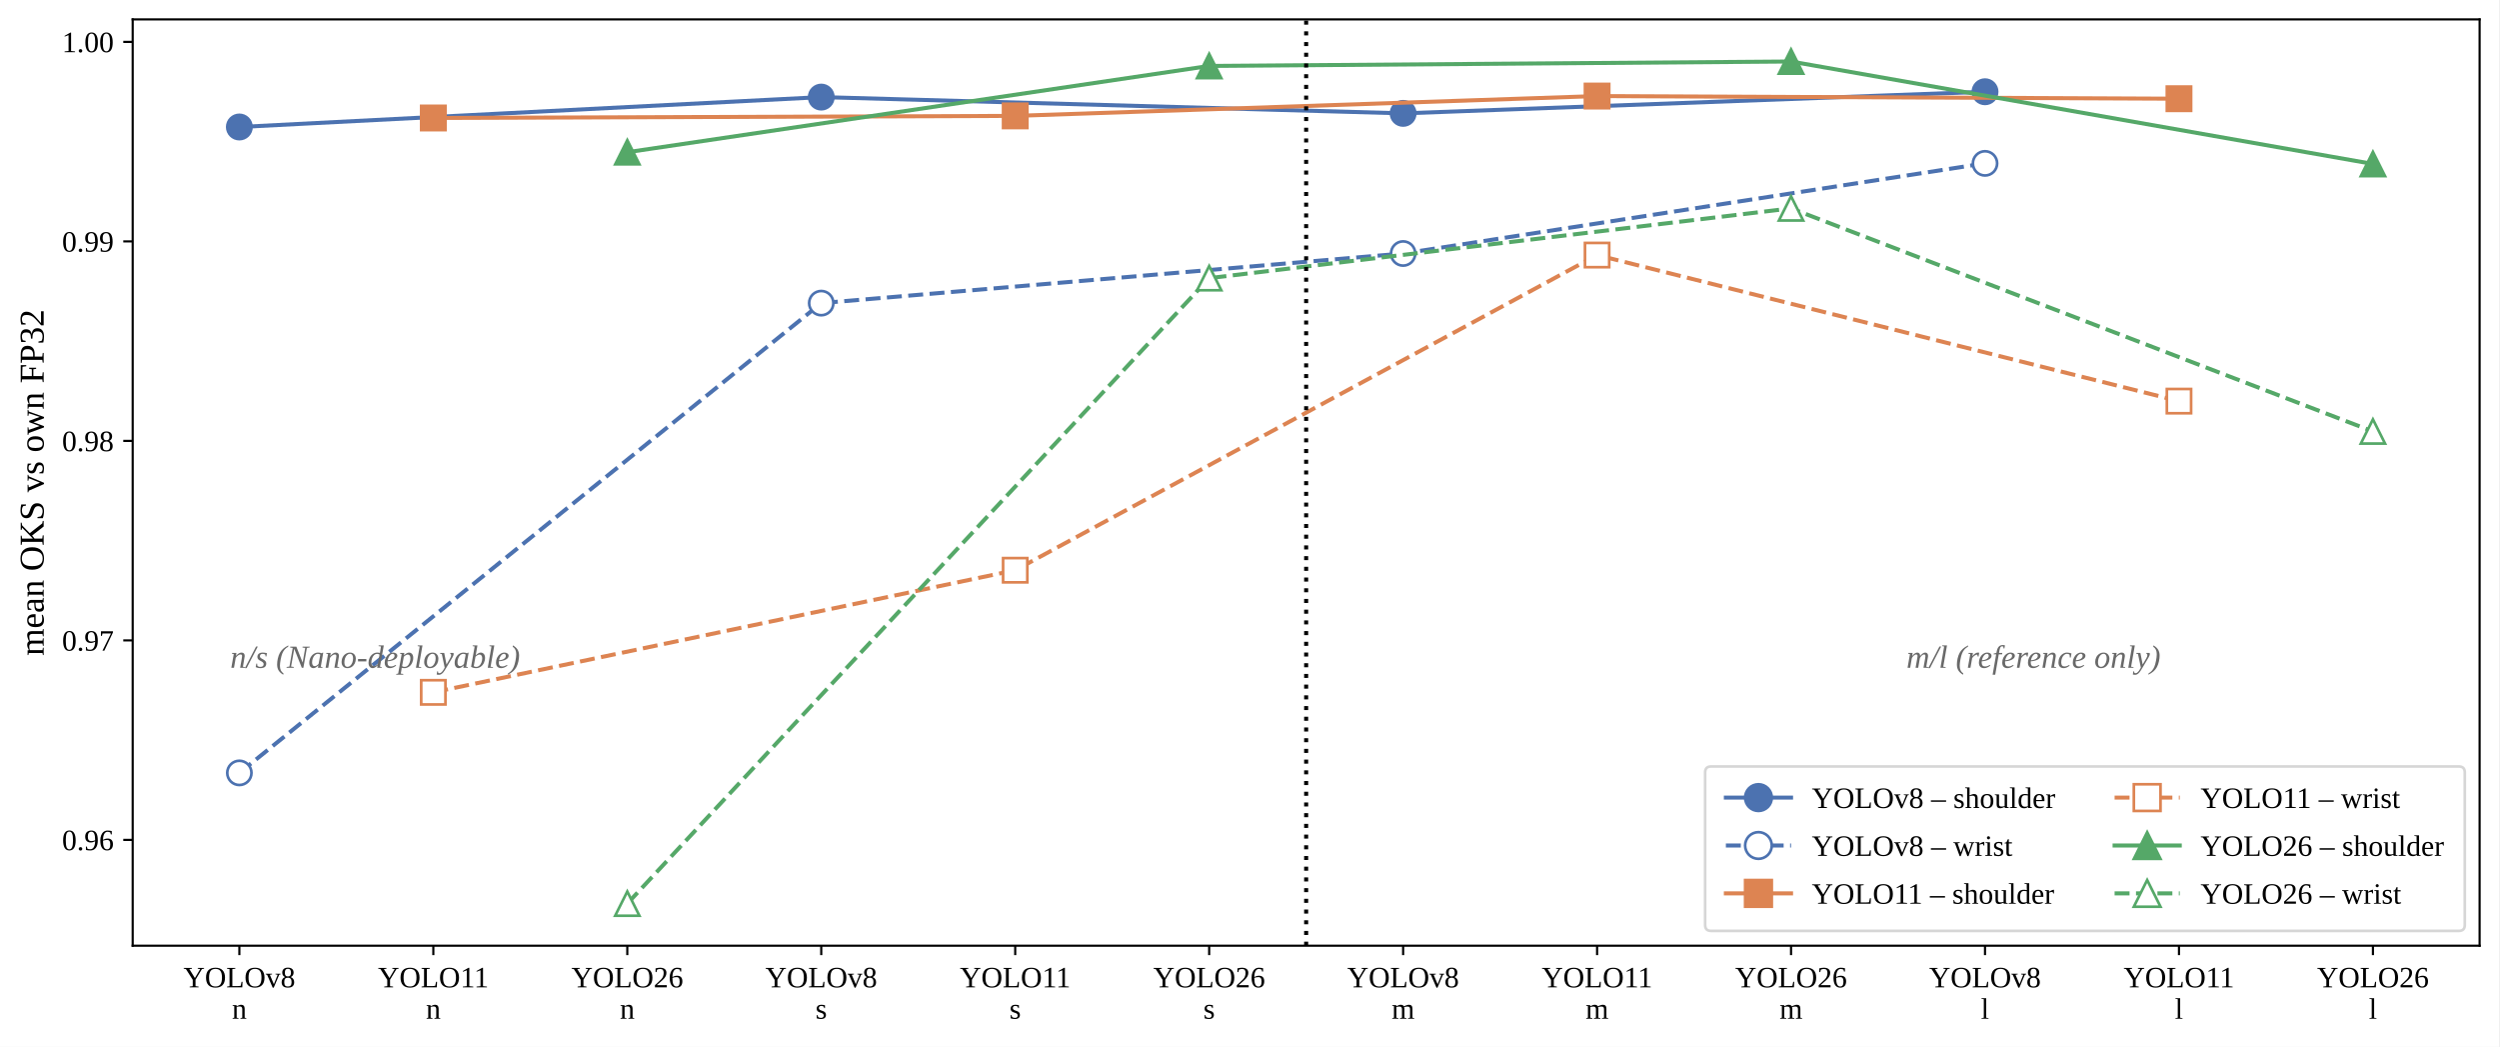
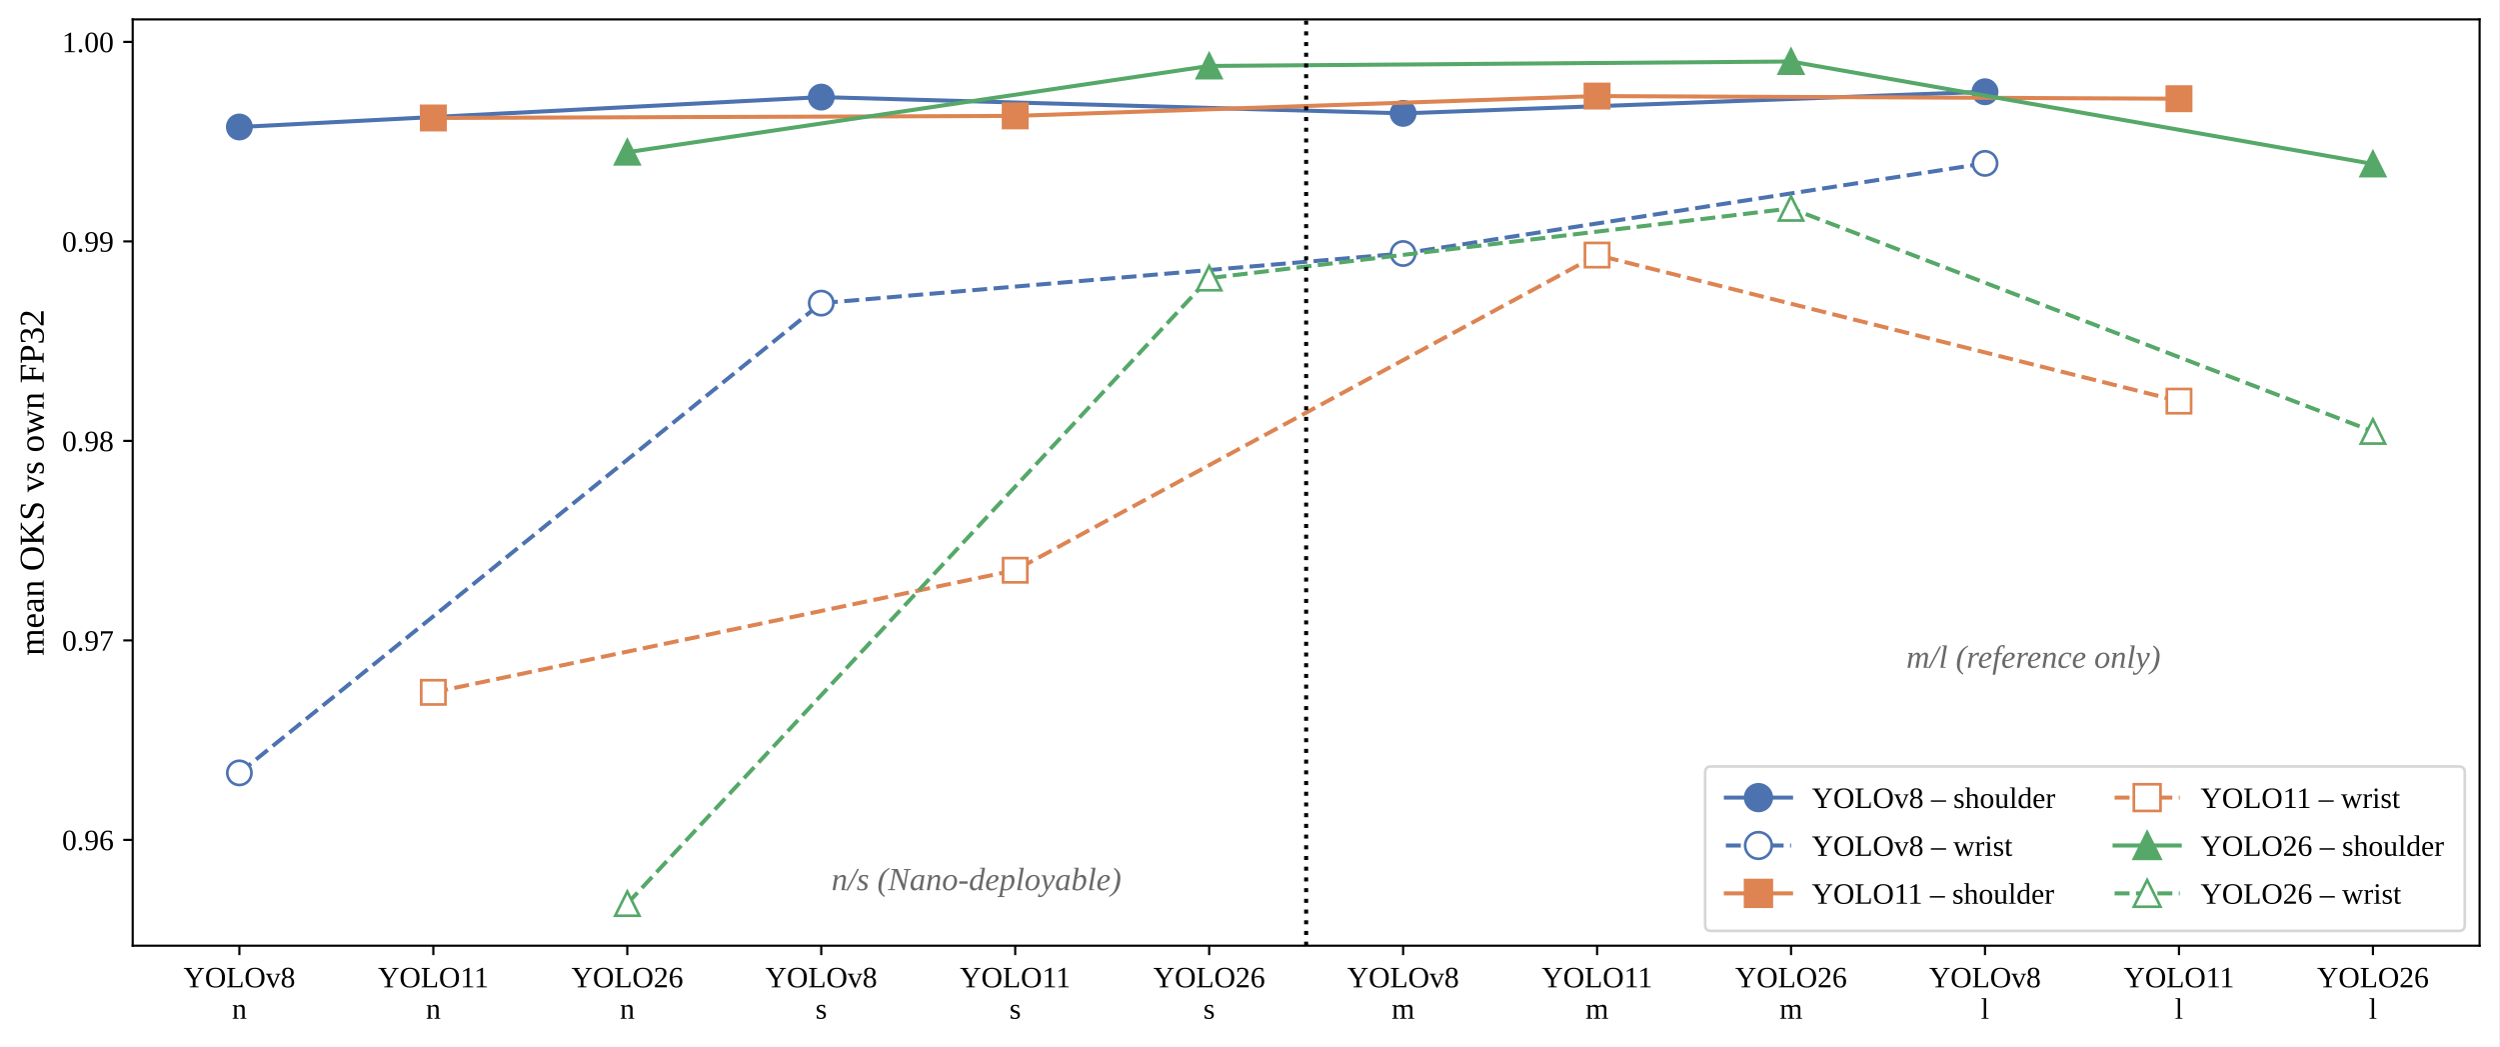
<svg xmlns="http://www.w3.org/2000/svg" xmlns:xlink="http://www.w3.org/1999/xlink" width="927.89pt" height="388.518pt" viewBox="0 0 927.89 388.518" version="1.1">
  <defs>
    <style type="text/css">*{stroke-linejoin: round; stroke-linecap: butt}</style>
  </defs>
  <g id="figure_1">
    <g id="patch_1">
      <path d="M 0 388.518  L 927.89 388.518  L 927.89 0  L 0 0  z " style="fill: #ffffff" />
    </g>
    <g id="axes_1">
      <g id="patch_2">
        <path d="M 49.269 351.007  L 920.69 351.007  L 920.69 7.2  L 49.269 7.2  z " style="fill: #ffffff" />
      </g>
      <g id="matplotlib.axis_1">
        <g id="xtick_1">
          <g id="line2d_1">
            <defs>
-               <path id="md0b8517b15" d="M 0 0  L 0 3.5  " style="stroke: #000000; stroke-width: 0.8" />
+               <path id="m02376e656f" d="M 0 0  L 0 3.5  " style="stroke: #000000; stroke-width: 0.8" />
            </defs>
            <g>
-               <use xlink:href="#md0b8517b15" x="88.879" y="351.007" style="stroke: #000000; stroke-width: 0.8" />
+               <use xlink:href="#m02376e656f" x="88.879" y="351.007" style="stroke: #000000; stroke-width: 0.8" />
            </g>
          </g>
          <g id="text_1">
            <text style="font-size: 11px; font-family: 'Times New Roman'" transform="translate(68.10398 366.4586)">YOLOv8</text>
            <text style="font-size: 11px; font-family: 'Times New Roman'" transform="translate(86.12937 378.1085)">n</text>
          </g>
        </g>
        <g id="xtick_2">
          <g id="line2d_2">
            <g>
-               <use xlink:href="#md0b8517b15" x="160.898" y="351.007" style="stroke: #000000; stroke-width: 0.8" />
+               <use xlink:href="#m02376e656f" x="160.898" y="351.007" style="stroke: #000000; stroke-width: 0.8" />
            </g>
          </g>
          <g id="text_2">
            <text style="font-size: 11px; font-family: 'Times New Roman'" transform="translate(140.3259 366.4586)">YOLO11</text>
            <text style="font-size: 11px; font-family: 'Times New Roman'" transform="translate(158.1476 378.1085)">n</text>
          </g>
        </g>
        <g id="xtick_3">
          <g id="line2d_3">
            <g>
-               <use xlink:href="#md0b8517b15" x="232.916" y="351.007" style="stroke: #000000; stroke-width: 0.8" />
+               <use xlink:href="#m02376e656f" x="232.916" y="351.007" style="stroke: #000000; stroke-width: 0.8" />
            </g>
          </g>
          <g id="text_3">
            <text style="font-size: 11px; font-family: 'Times New Roman'" transform="translate(212.1404 366.4586)">YOLO26</text>
            <text style="font-size: 11px; font-family: 'Times New Roman'" transform="translate(230.1658 378.1085)">n</text>
          </g>
        </g>
        <g id="xtick_4">
          <g id="line2d_4">
            <g>
-               <use xlink:href="#md0b8517b15" x="304.934" y="351.007" style="stroke: #000000; stroke-width: 0.8" />
+               <use xlink:href="#m02376e656f" x="304.934" y="351.007" style="stroke: #000000; stroke-width: 0.8" />
            </g>
          </g>
          <g id="text_4">
            <text style="font-size: 11px; font-family: 'Times New Roman'" transform="translate(284.1587 366.4586)">YOLOv8</text>
            <text style="font-size: 11px; font-family: 'Times New Roman'" transform="translate(302.7934 378.1085)">s</text>
          </g>
        </g>
        <g id="xtick_5">
          <g id="line2d_5">
            <g>
-               <use xlink:href="#md0b8517b15" x="376.952" y="351.007" style="stroke: #000000; stroke-width: 0.8" />
+               <use xlink:href="#m02376e656f" x="376.952" y="351.007" style="stroke: #000000; stroke-width: 0.8" />
            </g>
          </g>
          <g id="text_5">
            <text style="font-size: 11px; font-family: 'Times New Roman'" transform="translate(356.3806 366.4586)">YOLO11</text>
            <text style="font-size: 11px; font-family: 'Times New Roman'" transform="translate(374.8116 378.1085)">s</text>
          </g>
        </g>
        <g id="xtick_6">
          <g id="line2d_6">
            <g>
-               <use xlink:href="#md0b8517b15" x="448.971" y="351.007" style="stroke: #000000; stroke-width: 0.8" />
+               <use xlink:href="#m02376e656f" x="448.971" y="351.007" style="stroke: #000000; stroke-width: 0.8" />
            </g>
          </g>
          <g id="text_6">
            <text style="font-size: 11px; font-family: 'Times New Roman'" transform="translate(428.1952 366.4586)">YOLO26</text>
            <text style="font-size: 11px; font-family: 'Times New Roman'" transform="translate(446.8298 378.1085)">s</text>
          </g>
        </g>
        <g id="xtick_7">
          <g id="line2d_7">
            <g>
-               <use xlink:href="#md0b8517b15" x="520.989" y="351.007" style="stroke: #000000; stroke-width: 0.8" />
+               <use xlink:href="#m02376e656f" x="520.989" y="351.007" style="stroke: #000000; stroke-width: 0.8" />
            </g>
          </g>
          <g id="text_7">
            <text style="font-size: 11px; font-family: 'Times New Roman'" transform="translate(500.2134 366.4586)">YOLOv8</text>
            <text style="font-size: 11px; font-family: 'Times New Roman'" transform="translate(516.7108 378.1085)">m</text>
          </g>
        </g>
        <g id="xtick_8">
          <g id="line2d_8">
            <g>
-               <use xlink:href="#md0b8517b15" x="593.007" y="351.007" style="stroke: #000000; stroke-width: 0.8" />
+               <use xlink:href="#m02376e656f" x="593.007" y="351.007" style="stroke: #000000; stroke-width: 0.8" />
            </g>
          </g>
          <g id="text_8">
            <text style="font-size: 11px; font-family: 'Times New Roman'" transform="translate(572.4353 366.4586)">YOLO11</text>
            <text style="font-size: 11px; font-family: 'Times New Roman'" transform="translate(588.7291 378.1085)">m</text>
          </g>
        </g>
        <g id="xtick_9">
          <g id="line2d_9">
            <g>
-               <use xlink:href="#md0b8517b15" x="665.025" y="351.007" style="stroke: #000000; stroke-width: 0.8" />
+               <use xlink:href="#m02376e656f" x="665.025" y="351.007" style="stroke: #000000; stroke-width: 0.8" />
            </g>
          </g>
          <g id="text_9">
            <text style="font-size: 11px; font-family: 'Times New Roman'" transform="translate(644.2499 366.4586)">YOLO26</text>
            <text style="font-size: 11px; font-family: 'Times New Roman'" transform="translate(660.7473 378.1085)">m</text>
          </g>
        </g>
        <g id="xtick_10">
          <g id="line2d_10">
            <g>
-               <use xlink:href="#md0b8517b15" x="737.043" y="351.007" style="stroke: #000000; stroke-width: 0.8" />
+               <use xlink:href="#m02376e656f" x="737.043" y="351.007" style="stroke: #000000; stroke-width: 0.8" />
            </g>
          </g>
          <g id="text_10">
            <text style="font-size: 11px; font-family: 'Times New Roman'" transform="translate(716.2681 366.4586)">YOLOv8</text>
            <text style="font-size: 11px; font-family: 'Times New Roman'" transform="translate(735.5155 378.1196)">l</text>
          </g>
        </g>
        <g id="xtick_11">
          <g id="line2d_11">
            <g>
-               <use xlink:href="#md0b8517b15" x="809.062" y="351.007" style="stroke: #000000; stroke-width: 0.8" />
+               <use xlink:href="#m02376e656f" x="809.062" y="351.007" style="stroke: #000000; stroke-width: 0.8" />
            </g>
          </g>
          <g id="text_11">
            <text style="font-size: 11px; font-family: 'Times New Roman'" transform="translate(788.49 366.4586)">YOLO11</text>
            <text style="font-size: 11px; font-family: 'Times New Roman'" transform="translate(807.5338 378.1196)">l</text>
          </g>
        </g>
        <g id="xtick_12">
          <g id="line2d_12">
            <g>
-               <use xlink:href="#md0b8517b15" x="881.08" y="351.007" style="stroke: #000000; stroke-width: 0.8" />
+               <use xlink:href="#m02376e656f" x="881.08" y="351.007" style="stroke: #000000; stroke-width: 0.8" />
            </g>
          </g>
          <g id="text_12">
            <text style="font-size: 11px; font-family: 'Times New Roman'" transform="translate(860.3046 366.4586)">YOLO26</text>
            <text style="font-size: 11px; font-family: 'Times New Roman'" transform="translate(879.552 378.1196)">l</text>
          </g>
        </g>
      </g>
      <g id="matplotlib.axis_2">
        <g id="ytick_1">
          <g id="line2d_13">
            <defs>
-               <path id="m5865eac0bd" d="M 0 0  L -3.5 0  " style="stroke: #000000; stroke-width: 0.8" />
+               <path id="mb75ea9c002" d="M 0 0  L -3.5 0  " style="stroke: #000000; stroke-width: 0.8" />
            </defs>
            <g>
-               <use xlink:href="#m5865eac0bd" x="49.269" y="311.734" style="stroke: #000000; stroke-width: 0.8" />
+               <use xlink:href="#mb75ea9c002" x="49.269" y="311.734" style="stroke: #000000; stroke-width: 0.8" />
            </g>
          </g>
          <g id="text_13">
            <text style="font-size: 11px; font-family: 'Times New Roman'; text-anchor: end" x="42.269" y="315.548" transform="rotate(-0 42.26934 315.5475)">0.96</text>
          </g>
        </g>
        <g id="ytick_2">
          <g id="line2d_14">
            <g>
-               <use xlink:href="#m5865eac0bd" x="49.269" y="237.688" style="stroke: #000000; stroke-width: 0.8" />
+               <use xlink:href="#mb75ea9c002" x="49.269" y="237.688" style="stroke: #000000; stroke-width: 0.8" />
            </g>
          </g>
          <g id="text_14">
            <text style="font-size: 11px; font-family: 'Times New Roman'; text-anchor: end" x="42.269" y="241.502" transform="rotate(-0 42.26934 241.5016)">0.97</text>
          </g>
        </g>
        <g id="ytick_3">
          <g id="line2d_15">
            <g>
-               <use xlink:href="#m5865eac0bd" x="49.269" y="163.642" style="stroke: #000000; stroke-width: 0.8" />
+               <use xlink:href="#mb75ea9c002" x="49.269" y="163.642" style="stroke: #000000; stroke-width: 0.8" />
            </g>
          </g>
          <g id="text_15">
            <text style="font-size: 11px; font-family: 'Times New Roman'; text-anchor: end" x="42.269" y="167.456" transform="rotate(-0 42.26934 167.4556)">0.98</text>
          </g>
        </g>
        <g id="ytick_4">
          <g id="line2d_16">
            <g>
-               <use xlink:href="#m5865eac0bd" x="49.269" y="89.596" style="stroke: #000000; stroke-width: 0.8" />
+               <use xlink:href="#mb75ea9c002" x="49.269" y="89.596" style="stroke: #000000; stroke-width: 0.8" />
            </g>
          </g>
          <g id="text_16">
            <text style="font-size: 11px; font-family: 'Times New Roman'; text-anchor: end" x="42.269" y="93.41" transform="rotate(-0 42.26934 93.4096)">0.99</text>
          </g>
        </g>
        <g id="ytick_5">
          <g id="line2d_17">
            <g>
-               <use xlink:href="#m5865eac0bd" x="49.269" y="15.55" style="stroke: #000000; stroke-width: 0.8" />
+               <use xlink:href="#mb75ea9c002" x="49.269" y="15.55" style="stroke: #000000; stroke-width: 0.8" />
            </g>
          </g>
          <g id="text_17">
            <text style="font-size: 11px; font-family: 'Times New Roman'; text-anchor: end" x="42.269" y="19.364" transform="rotate(-0 42.26934 19.36363)">1.00</text>
          </g>
        </g>
        <g id="text_18">
          <text style="font-size: 13px; font-family: 'Times New Roman'; text-anchor: middle" x="16.214" y="179.104" transform="rotate(-90 16.21367 179.1036)">mean OKS vs own FP32</text>
        </g>
      </g>
      <g id="line2d_18">
-         <path d="M 88.879 47.134  L 304.934 36.039  L 520.989 42.08  L 737.043 34.054  " clip-path="url(#pa4aef04145)" style="fill: none; stroke: #4c72b0; stroke-width: 1.5; stroke-linecap: square" />
-         <defs>
-           <path id="m24811f78e8" d="M 0 4.5  C 1.193 4.5 2.338 4.026 3.182 3.182  C 4.026 2.338 4.5 1.193 4.5 0  C 4.5 -1.193 4.026 -2.338 3.182 -3.182  C 2.338 -4.026 1.193 -4.5 0 -4.5  C -1.193 -4.5 -2.338 -4.026 -3.182 -3.182  C -4.026 -2.338 -4.5 -1.193 -4.5 0  C -4.5 1.193 -4.026 2.338 -3.182 3.182  C -2.338 4.026 -1.193 4.5 0 4.5  z " style="stroke: #4c72b0" />
-         </defs>
-         <g clip-path="url(#pa4aef04145)">
-           <use xlink:href="#m24811f78e8" x="88.879" y="47.134" style="fill: #4c72b0; stroke: #4c72b0" />
-           <use xlink:href="#m24811f78e8" x="304.934" y="36.039" style="fill: #4c72b0; stroke: #4c72b0" />
-           <use xlink:href="#m24811f78e8" x="520.989" y="42.08" style="fill: #4c72b0; stroke: #4c72b0" />
-           <use xlink:href="#m24811f78e8" x="737.043" y="34.054" style="fill: #4c72b0; stroke: #4c72b0" />
+         <path d="M 88.879 47.134  L 304.934 36.039  L 520.989 42.08  L 737.043 34.054  " clip-path="url(#p692eda8690)" style="fill: none; stroke: #4c72b0; stroke-width: 1.5; stroke-linecap: square" />
+         <defs>
+           <path id="m5927aa5352" d="M 0 4.5  C 1.193 4.5 2.338 4.026 3.182 3.182  C 4.026 2.338 4.5 1.193 4.5 0  C 4.5 -1.193 4.026 -2.338 3.182 -3.182  C 2.338 -4.026 1.193 -4.5 0 -4.5  C -1.193 -4.5 -2.338 -4.026 -3.182 -3.182  C -4.026 -2.338 -4.5 -1.193 -4.5 0  C -4.5 1.193 -4.026 2.338 -3.182 3.182  C -2.338 4.026 -1.193 4.5 0 4.5  z " style="stroke: #4c72b0" />
+         </defs>
+         <g clip-path="url(#p692eda8690)">
+           <use xlink:href="#m5927aa5352" x="88.879" y="47.134" style="fill: #4c72b0; stroke: #4c72b0" />
+           <use xlink:href="#m5927aa5352" x="304.934" y="36.039" style="fill: #4c72b0; stroke: #4c72b0" />
+           <use xlink:href="#m5927aa5352" x="520.989" y="42.08" style="fill: #4c72b0; stroke: #4c72b0" />
+           <use xlink:href="#m5927aa5352" x="737.043" y="34.054" style="fill: #4c72b0; stroke: #4c72b0" />
        </g>
      </g>
      <g id="line2d_19">
-         <path d="M 88.879 286.862  L 304.934 112.503  L 520.989 94.09  L 737.043 60.635  " clip-path="url(#pa4aef04145)" style="fill: none; stroke-dasharray: 5.55,2.4; stroke-dashoffset: 0; stroke: #4c72b0; stroke-width: 1.5" />
-         <defs>
-           <path id="mef11d2b050" d="M 0 4.5  C 1.193 4.5 2.338 4.026 3.182 3.182  C 4.026 2.338 4.5 1.193 4.5 0  C 4.5 -1.193 4.026 -2.338 3.182 -3.182  C 2.338 -4.026 1.193 -4.5 0 -4.5  C -1.193 -4.5 -2.338 -4.026 -3.182 -3.182  C -4.026 -2.338 -4.5 -1.193 -4.5 0  C -4.5 1.193 -4.026 2.338 -3.182 3.182  C -2.338 4.026 -1.193 4.5 0 4.5  z " style="stroke: #4c72b0" />
-         </defs>
-         <g clip-path="url(#pa4aef04145)">
-           <use xlink:href="#mef11d2b050" x="88.879" y="286.862" style="fill: #ffffff; stroke: #4c72b0" />
-           <use xlink:href="#mef11d2b050" x="304.934" y="112.503" style="fill: #ffffff; stroke: #4c72b0" />
-           <use xlink:href="#mef11d2b050" x="520.989" y="94.09" style="fill: #ffffff; stroke: #4c72b0" />
-           <use xlink:href="#mef11d2b050" x="737.043" y="60.635" style="fill: #ffffff; stroke: #4c72b0" />
+         <path d="M 88.879 286.862  L 304.934 112.503  L 520.989 94.09  L 737.043 60.635  " clip-path="url(#p692eda8690)" style="fill: none; stroke-dasharray: 5.55,2.4; stroke-dashoffset: 0; stroke: #4c72b0; stroke-width: 1.5" />
+         <defs>
+           <path id="m581200eae1" d="M 0 4.5  C 1.193 4.5 2.338 4.026 3.182 3.182  C 4.026 2.338 4.5 1.193 4.5 0  C 4.5 -1.193 4.026 -2.338 3.182 -3.182  C 2.338 -4.026 1.193 -4.5 0 -4.5  C -1.193 -4.5 -2.338 -4.026 -3.182 -3.182  C -4.026 -2.338 -4.5 -1.193 -4.5 0  C -4.5 1.193 -4.026 2.338 -3.182 3.182  C -2.338 4.026 -1.193 4.5 0 4.5  z " style="stroke: #4c72b0" />
+         </defs>
+         <g clip-path="url(#p692eda8690)">
+           <use xlink:href="#m581200eae1" x="88.879" y="286.862" style="fill: #ffffff; stroke: #4c72b0" />
+           <use xlink:href="#m581200eae1" x="304.934" y="112.503" style="fill: #ffffff; stroke: #4c72b0" />
+           <use xlink:href="#m581200eae1" x="520.989" y="94.09" style="fill: #ffffff; stroke: #4c72b0" />
+           <use xlink:href="#m581200eae1" x="737.043" y="60.635" style="fill: #ffffff; stroke: #4c72b0" />
        </g>
      </g>
      <g id="line2d_20">
-         <path d="M 160.898 43.791  L 376.952 43.012  L 593.007 35.653  L 809.062 36.639  " clip-path="url(#pa4aef04145)" style="fill: none; stroke: #dd8452; stroke-width: 1.5; stroke-linecap: square" />
-         <defs>
-           <path id="m67d5b84423" d="M -4.5 4.5  L 4.5 4.5  L 4.5 -4.5  L -4.5 -4.5  z " style="stroke: #dd8452; stroke-linejoin: miter" />
-         </defs>
-         <g clip-path="url(#pa4aef04145)">
-           <use xlink:href="#m67d5b84423" x="160.898" y="43.791" style="fill: #dd8452; stroke: #dd8452; stroke-linejoin: miter" />
-           <use xlink:href="#m67d5b84423" x="376.952" y="43.012" style="fill: #dd8452; stroke: #dd8452; stroke-linejoin: miter" />
-           <use xlink:href="#m67d5b84423" x="593.007" y="35.653" style="fill: #dd8452; stroke: #dd8452; stroke-linejoin: miter" />
-           <use xlink:href="#m67d5b84423" x="809.062" y="36.639" style="fill: #dd8452; stroke: #dd8452; stroke-linejoin: miter" />
+         <path d="M 160.898 43.791  L 376.952 43.012  L 593.007 35.653  L 809.062 36.639  " clip-path="url(#p692eda8690)" style="fill: none; stroke: #dd8452; stroke-width: 1.5; stroke-linecap: square" />
+         <defs>
+           <path id="m30b7ff962f" d="M -4.5 4.5  L 4.5 4.5  L 4.5 -4.5  L -4.5 -4.5  z " style="stroke: #dd8452; stroke-linejoin: miter" />
+         </defs>
+         <g clip-path="url(#p692eda8690)">
+           <use xlink:href="#m30b7ff962f" x="160.898" y="43.791" style="fill: #dd8452; stroke: #dd8452; stroke-linejoin: miter" />
+           <use xlink:href="#m30b7ff962f" x="376.952" y="43.012" style="fill: #dd8452; stroke: #dd8452; stroke-linejoin: miter" />
+           <use xlink:href="#m30b7ff962f" x="593.007" y="35.653" style="fill: #dd8452; stroke: #dd8452; stroke-linejoin: miter" />
+           <use xlink:href="#m30b7ff962f" x="809.062" y="36.639" style="fill: #dd8452; stroke: #dd8452; stroke-linejoin: miter" />
        </g>
      </g>
      <g id="line2d_21">
-         <path d="M 160.898 256.968  L 376.952 211.643  L 593.007 94.669  L 809.062 148.881  " clip-path="url(#pa4aef04145)" style="fill: none; stroke-dasharray: 5.55,2.4; stroke-dashoffset: 0; stroke: #dd8452; stroke-width: 1.5" />
-         <defs>
-           <path id="m927ce55c0a" d="M -4.5 4.5  L 4.5 4.5  L 4.5 -4.5  L -4.5 -4.5  z " style="stroke: #dd8452; stroke-linejoin: miter" />
-         </defs>
-         <g clip-path="url(#pa4aef04145)">
-           <use xlink:href="#m927ce55c0a" x="160.898" y="256.968" style="fill: #ffffff; stroke: #dd8452; stroke-linejoin: miter" />
-           <use xlink:href="#m927ce55c0a" x="376.952" y="211.643" style="fill: #ffffff; stroke: #dd8452; stroke-linejoin: miter" />
-           <use xlink:href="#m927ce55c0a" x="593.007" y="94.669" style="fill: #ffffff; stroke: #dd8452; stroke-linejoin: miter" />
-           <use xlink:href="#m927ce55c0a" x="809.062" y="148.881" style="fill: #ffffff; stroke: #dd8452; stroke-linejoin: miter" />
+         <path d="M 160.898 256.968  L 376.952 211.643  L 593.007 94.669  L 809.062 148.881  " clip-path="url(#p692eda8690)" style="fill: none; stroke-dasharray: 5.55,2.4; stroke-dashoffset: 0; stroke: #dd8452; stroke-width: 1.5" />
+         <defs>
+           <path id="m52b585a736" d="M -4.5 4.5  L 4.5 4.5  L 4.5 -4.5  L -4.5 -4.5  z " style="stroke: #dd8452; stroke-linejoin: miter" />
+         </defs>
+         <g clip-path="url(#p692eda8690)">
+           <use xlink:href="#m52b585a736" x="160.898" y="256.968" style="fill: #ffffff; stroke: #dd8452; stroke-linejoin: miter" />
+           <use xlink:href="#m52b585a736" x="376.952" y="211.643" style="fill: #ffffff; stroke: #dd8452; stroke-linejoin: miter" />
+           <use xlink:href="#m52b585a736" x="593.007" y="94.669" style="fill: #ffffff; stroke: #dd8452; stroke-linejoin: miter" />
+           <use xlink:href="#m52b585a736" x="809.062" y="148.881" style="fill: #ffffff; stroke: #dd8452; stroke-linejoin: miter" />
        </g>
      </g>
      <g id="line2d_22">
-         <path d="M 232.916 56.495  L 448.971 24.482  L 665.025 22.828  L 881.08 60.855  " clip-path="url(#pa4aef04145)" style="fill: none; stroke: #55a868; stroke-width: 1.5; stroke-linecap: square" />
-         <defs>
-           <path id="m74d4e34e6c" d="M 0 -4.5  L -4.5 4.5  L 4.5 4.5  z " style="stroke: #55a868; stroke-linejoin: miter" />
-         </defs>
-         <g clip-path="url(#pa4aef04145)">
-           <use xlink:href="#m74d4e34e6c" x="232.916" y="56.495" style="fill: #55a868; stroke: #55a868; stroke-linejoin: miter" />
-           <use xlink:href="#m74d4e34e6c" x="448.971" y="24.482" style="fill: #55a868; stroke: #55a868; stroke-linejoin: miter" />
-           <use xlink:href="#m74d4e34e6c" x="665.025" y="22.828" style="fill: #55a868; stroke: #55a868; stroke-linejoin: miter" />
-           <use xlink:href="#m74d4e34e6c" x="881.08" y="60.855" style="fill: #55a868; stroke: #55a868; stroke-linejoin: miter" />
+         <path d="M 232.916 56.495  L 448.971 24.482  L 665.025 22.828  L 881.08 60.855  " clip-path="url(#p692eda8690)" style="fill: none; stroke: #55a868; stroke-width: 1.5; stroke-linecap: square" />
+         <defs>
+           <path id="m82539b53f2" d="M 0 -4.5  L -4.5 4.5  L 4.5 4.5  z " style="stroke: #55a868; stroke-linejoin: miter" />
+         </defs>
+         <g clip-path="url(#p692eda8690)">
+           <use xlink:href="#m82539b53f2" x="232.916" y="56.495" style="fill: #55a868; stroke: #55a868; stroke-linejoin: miter" />
+           <use xlink:href="#m82539b53f2" x="448.971" y="24.482" style="fill: #55a868; stroke: #55a868; stroke-linejoin: miter" />
+           <use xlink:href="#m82539b53f2" x="665.025" y="22.828" style="fill: #55a868; stroke: #55a868; stroke-linejoin: miter" />
+           <use xlink:href="#m82539b53f2" x="881.08" y="60.855" style="fill: #55a868; stroke: #55a868; stroke-linejoin: miter" />
        </g>
      </g>
      <g id="line2d_23">
-         <path d="M 232.916 335.38  L 448.971 103.237  L 665.025 77.34  L 881.08 160.136  " clip-path="url(#pa4aef04145)" style="fill: none; stroke-dasharray: 5.55,2.4; stroke-dashoffset: 0; stroke: #55a868; stroke-width: 1.5" />
-         <defs>
-           <path id="m6e9a0abcc2" d="M 0 -4.5  L -4.5 4.5  L 4.5 4.5  z " style="stroke: #55a868; stroke-linejoin: miter" />
-         </defs>
-         <g clip-path="url(#pa4aef04145)">
-           <use xlink:href="#m6e9a0abcc2" x="232.916" y="335.38" style="fill: #ffffff; stroke: #55a868; stroke-linejoin: miter" />
-           <use xlink:href="#m6e9a0abcc2" x="448.971" y="103.237" style="fill: #ffffff; stroke: #55a868; stroke-linejoin: miter" />
-           <use xlink:href="#m6e9a0abcc2" x="665.025" y="77.34" style="fill: #ffffff; stroke: #55a868; stroke-linejoin: miter" />
-           <use xlink:href="#m6e9a0abcc2" x="881.08" y="160.136" style="fill: #ffffff; stroke: #55a868; stroke-linejoin: miter" />
+         <path d="M 232.916 335.38  L 448.971 103.237  L 665.025 77.34  L 881.08 160.136  " clip-path="url(#p692eda8690)" style="fill: none; stroke-dasharray: 5.55,2.4; stroke-dashoffset: 0; stroke: #55a868; stroke-width: 1.5" />
+         <defs>
+           <path id="m7181a18d93" d="M 0 -4.5  L -4.5 4.5  L 4.5 4.5  z " style="stroke: #55a868; stroke-linejoin: miter" />
+         </defs>
+         <g clip-path="url(#p692eda8690)">
+           <use xlink:href="#m7181a18d93" x="232.916" y="335.38" style="fill: #ffffff; stroke: #55a868; stroke-linejoin: miter" />
+           <use xlink:href="#m7181a18d93" x="448.971" y="103.237" style="fill: #ffffff; stroke: #55a868; stroke-linejoin: miter" />
+           <use xlink:href="#m7181a18d93" x="665.025" y="77.34" style="fill: #ffffff; stroke: #55a868; stroke-linejoin: miter" />
+           <use xlink:href="#m7181a18d93" x="881.08" y="160.136" style="fill: #ffffff; stroke: #55a868; stroke-linejoin: miter" />
        </g>
      </g>
      <g id="line2d_24">
-         <path d="M 484.98 351.007  L 484.98 7.2  " clip-path="url(#pa4aef04145)" style="fill: none; stroke-dasharray: 1.5,2.475; stroke-dashoffset: 0; stroke: #000000; stroke-width: 1.5" />
+         <path d="M 484.98 351.007  L 484.98 7.2  " clip-path="url(#p692eda8690)" style="fill: none; stroke-dasharray: 1.5,2.475; stroke-dashoffset: 0; stroke: #000000; stroke-width: 1.5" />
      </g>
      <g id="patch_3">
        <path d="M 49.269 351.007  L 49.269 7.2  " style="fill: none; stroke: #000000; stroke-width: 0.8; stroke-linejoin: miter; stroke-linecap: square" />
      </g>
      <g id="patch_4">
        <path d="M 920.69 351.007  L 920.69 7.2  " style="fill: none; stroke: #000000; stroke-width: 0.8; stroke-linejoin: miter; stroke-linecap: square" />
      </g>
      <g id="patch_5">
        <path d="M 49.269 351.007  L 920.69 351.007  " style="fill: none; stroke: #000000; stroke-width: 0.8; stroke-linejoin: miter; stroke-linecap: square" />
      </g>
      <g id="patch_6">
        <path d="M 49.269 7.2  L 920.69 7.2  " style="fill: none; stroke: #000000; stroke-width: 0.8; stroke-linejoin: miter; stroke-linecap: square" />
      </g>
      <g id="text_19">
-         <text style="font-style: italic; font-size: 12px; font-family: 'Times New Roman'; text-anchor: middle; fill: #696969" x="139.292" y="247.865" transform="rotate(-0 139.2921 247.865)">n/s (Nano-deployable)</text>
+         <text style="font-style: italic; font-size: 12px; font-family: 'Times New Roman'; text-anchor: middle; fill: #696969" x="362.549" y="330.379" transform="rotate(-0 362.5487 330.3787)">n/s (Nano-deployable)</text>
      </g>
      <g id="text_20">
        <text style="font-style: italic; font-size: 12px; font-family: 'Times New Roman'; text-anchor: middle; fill: #696969" x="755.048" y="247.865" transform="rotate(-0 755.0481 247.865)">m/l (reference only)</text>
      </g>
      <g id="legend_1">
        <g id="patch_7">
          <path d="M 635.322 345.507  L 912.99 345.507  Q 915.19 345.507 915.19 343.307  L 915.19 286.685  Q 915.19 284.485 912.99 284.485  L 635.322 284.485  Q 633.122 284.485 633.122 286.685  L 633.122 343.307  Q 633.122 345.507 635.322 345.507  z " style="fill: #ffffff; opacity: 0.8; stroke: #cccccc; stroke-linejoin: miter" />
        </g>
        <g id="line2d_25">
          <path d="M 640.822 296.035  L 652.923 296.035  L 665.023 296.035  " style="fill: none; stroke: #4c72b0; stroke-width: 1.5; stroke-linecap: square" />
          <defs>
-             <path id="me4a6aa4bb8" d="M 0 4.95  C 1.313 4.95 2.572 4.428 3.5 3.5  C 4.428 2.572 4.95 1.313 4.95 0  C 4.95 -1.313 4.428 -2.572 3.5 -3.5  C 2.572 -4.428 1.313 -4.95 0 -4.95  C -1.313 -4.95 -2.572 -4.428 -3.5 -3.5  C -4.428 -2.572 -4.95 -1.313 -4.95 0  C -4.95 1.313 -4.428 2.572 -3.5 3.5  C -2.572 4.428 -1.313 4.95 0 4.95  z " style="stroke: #4c72b0" />
-           </defs>
-           <g>
-             <use xlink:href="#me4a6aa4bb8" x="652.923" y="296.035" style="fill: #4c72b0; stroke: #4c72b0" />
+             <path id="m628b3e71d7" d="M 0 4.95  C 1.313 4.95 2.572 4.428 3.5 3.5  C 4.428 2.572 4.95 1.313 4.95 0  C 4.95 -1.313 4.428 -2.572 3.5 -3.5  C 2.572 -4.428 1.313 -4.95 0 -4.95  C -1.313 -4.95 -2.572 -4.428 -3.5 -3.5  C -4.428 -2.572 -4.95 -1.313 -4.95 0  C -4.95 1.313 -4.428 2.572 -3.5 3.5  C -2.572 4.428 -1.313 4.95 0 4.95  z " style="stroke: #4c72b0" />
+           </defs>
+           <g>
+             <use xlink:href="#m628b3e71d7" x="652.923" y="296.035" style="fill: #4c72b0; stroke: #4c72b0" />
          </g>
        </g>
        <g id="text_21">
          <text style="font-size: 11px; font-family: 'Times New Roman'; text-anchor: start" x="672.722" y="299.885" transform="rotate(-0 672.7225 299.8851)">YOLOv8 – shoulder</text>
        </g>
        <g id="line2d_26">
          <path d="M 640.822 313.809  L 652.923 313.809  L 665.023 313.809  " style="fill: none; stroke-dasharray: 5.55,2.4; stroke-dashoffset: 0; stroke: #4c72b0; stroke-width: 1.5" />
          <defs>
-             <path id="macf36b9250" d="M 0 4.95  C 1.313 4.95 2.572 4.428 3.5 3.5  C 4.428 2.572 4.95 1.313 4.95 0  C 4.95 -1.313 4.428 -2.572 3.5 -3.5  C 2.572 -4.428 1.313 -4.95 0 -4.95  C -1.313 -4.95 -2.572 -4.428 -3.5 -3.5  C -4.428 -2.572 -4.95 -1.313 -4.95 0  C -4.95 1.313 -4.428 2.572 -3.5 3.5  C -2.572 4.428 -1.313 4.95 0 4.95  z " style="stroke: #4c72b0" />
-           </defs>
-           <g>
-             <use xlink:href="#macf36b9250" x="652.923" y="313.809" style="fill: #ffffff; stroke: #4c72b0" />
+             <path id="m489e94495e" d="M 0 4.95  C 1.313 4.95 2.572 4.428 3.5 3.5  C 4.428 2.572 4.95 1.313 4.95 0  C 4.95 -1.313 4.428 -2.572 3.5 -3.5  C 2.572 -4.428 1.313 -4.95 0 -4.95  C -1.313 -4.95 -2.572 -4.428 -3.5 -3.5  C -4.428 -2.572 -4.95 -1.313 -4.95 0  C -4.95 1.313 -4.428 2.572 -3.5 3.5  C -2.572 4.428 -1.313 4.95 0 4.95  z " style="stroke: #4c72b0" />
+           </defs>
+           <g>
+             <use xlink:href="#m489e94495e" x="652.923" y="313.809" style="fill: #ffffff; stroke: #4c72b0" />
          </g>
        </g>
        <g id="text_22">
          <text style="font-size: 11px; font-family: 'Times New Roman'; text-anchor: start" x="672.722" y="317.659" transform="rotate(-0 672.7225 317.6591)">YOLOv8 – wrist</text>
        </g>
        <g id="line2d_27">
          <path d="M 640.822 331.583  L 652.923 331.583  L 665.023 331.583  " style="fill: none; stroke: #dd8452; stroke-width: 1.5; stroke-linecap: square" />
          <defs>
-             <path id="mdf071bc945" d="M -4.95 4.95  L 4.95 4.95  L 4.95 -4.95  L -4.95 -4.95  z " style="stroke: #dd8452; stroke-linejoin: miter" />
-           </defs>
-           <g>
-             <use xlink:href="#mdf071bc945" x="652.923" y="331.583" style="fill: #dd8452; stroke: #dd8452; stroke-linejoin: miter" />
+             <path id="m8890e3d37b" d="M -4.95 4.95  L 4.95 4.95  L 4.95 -4.95  L -4.95 -4.95  z " style="stroke: #dd8452; stroke-linejoin: miter" />
+           </defs>
+           <g>
+             <use xlink:href="#m8890e3d37b" x="652.923" y="331.583" style="fill: #dd8452; stroke: #dd8452; stroke-linejoin: miter" />
          </g>
        </g>
        <g id="text_23">
          <text style="font-size: 11px; font-family: 'Times New Roman'; text-anchor: start" x="672.722" y="335.433" transform="rotate(-0 672.7225 335.4331)">YOLO11 – shoulder</text>
        </g>
        <g id="line2d_28">
          <path d="M 785.156 296.035  L 797.256 296.035  L 809.356 296.035  " style="fill: none; stroke-dasharray: 5.55,2.4; stroke-dashoffset: 0; stroke: #dd8452; stroke-width: 1.5" />
          <defs>
-             <path id="m21173a9929" d="M -4.95 4.95  L 4.95 4.95  L 4.95 -4.95  L -4.95 -4.95  z " style="stroke: #dd8452; stroke-linejoin: miter" />
-           </defs>
-           <g>
-             <use xlink:href="#m21173a9929" x="797.256" y="296.035" style="fill: #ffffff; stroke: #dd8452; stroke-linejoin: miter" />
+             <path id="ma022c47533" d="M -4.95 4.95  L 4.95 4.95  L 4.95 -4.95  L -4.95 -4.95  z " style="stroke: #dd8452; stroke-linejoin: miter" />
+           </defs>
+           <g>
+             <use xlink:href="#ma022c47533" x="797.256" y="296.035" style="fill: #ffffff; stroke: #dd8452; stroke-linejoin: miter" />
          </g>
        </g>
        <g id="text_24">
          <text style="font-size: 11px; font-family: 'Times New Roman'; text-anchor: start" x="817.056" y="299.885" transform="rotate(-0 817.0562 299.8851)">YOLO11 – wrist</text>
        </g>
        <g id="line2d_29">
          <path d="M 785.156 313.809  L 797.256 313.809  L 809.356 313.809  " style="fill: none; stroke: #55a868; stroke-width: 1.5; stroke-linecap: square" />
          <defs>
-             <path id="m5346cb7bf8" d="M 0 -4.95  L -4.95 4.95  L 4.95 4.95  z " style="stroke: #55a868; stroke-linejoin: miter" />
-           </defs>
-           <g>
-             <use xlink:href="#m5346cb7bf8" x="797.256" y="313.809" style="fill: #55a868; stroke: #55a868; stroke-linejoin: miter" />
+             <path id="mef3ae2acf1" d="M 0 -4.95  L -4.95 4.95  L 4.95 4.95  z " style="stroke: #55a868; stroke-linejoin: miter" />
+           </defs>
+           <g>
+             <use xlink:href="#mef3ae2acf1" x="797.256" y="313.809" style="fill: #55a868; stroke: #55a868; stroke-linejoin: miter" />
          </g>
        </g>
        <g id="text_25">
          <text style="font-size: 11px; font-family: 'Times New Roman'; text-anchor: start" x="817.056" y="317.659" transform="rotate(-0 817.0562 317.6591)">YOLO26 – shoulder</text>
        </g>
        <g id="line2d_30">
          <path d="M 785.156 331.583  L 797.256 331.583  L 809.356 331.583  " style="fill: none; stroke-dasharray: 5.55,2.4; stroke-dashoffset: 0; stroke: #55a868; stroke-width: 1.5" />
          <defs>
-             <path id="m8a82411ff3" d="M 0 -4.95  L -4.95 4.95  L 4.95 4.95  z " style="stroke: #55a868; stroke-linejoin: miter" />
-           </defs>
-           <g>
-             <use xlink:href="#m8a82411ff3" x="797.256" y="331.583" style="fill: #ffffff; stroke: #55a868; stroke-linejoin: miter" />
+             <path id="mfac04a3fcc" d="M 0 -4.95  L -4.95 4.95  L 4.95 4.95  z " style="stroke: #55a868; stroke-linejoin: miter" />
+           </defs>
+           <g>
+             <use xlink:href="#mfac04a3fcc" x="797.256" y="331.583" style="fill: #ffffff; stroke: #55a868; stroke-linejoin: miter" />
          </g>
        </g>
        <g id="text_26">
          <text style="font-size: 11px; font-family: 'Times New Roman'; text-anchor: start" x="817.056" y="335.433" transform="rotate(-0 817.0562 335.4331)">YOLO26 – wrist</text>
        </g>
      </g>
    </g>
  </g>
  <defs>
-     <clipPath id="pa4aef04145">
+     <clipPath id="p692eda8690">
      <rect x="49.269" y="7.2" width="871.421" height="343.807" />
    </clipPath>
  </defs>
</svg>
